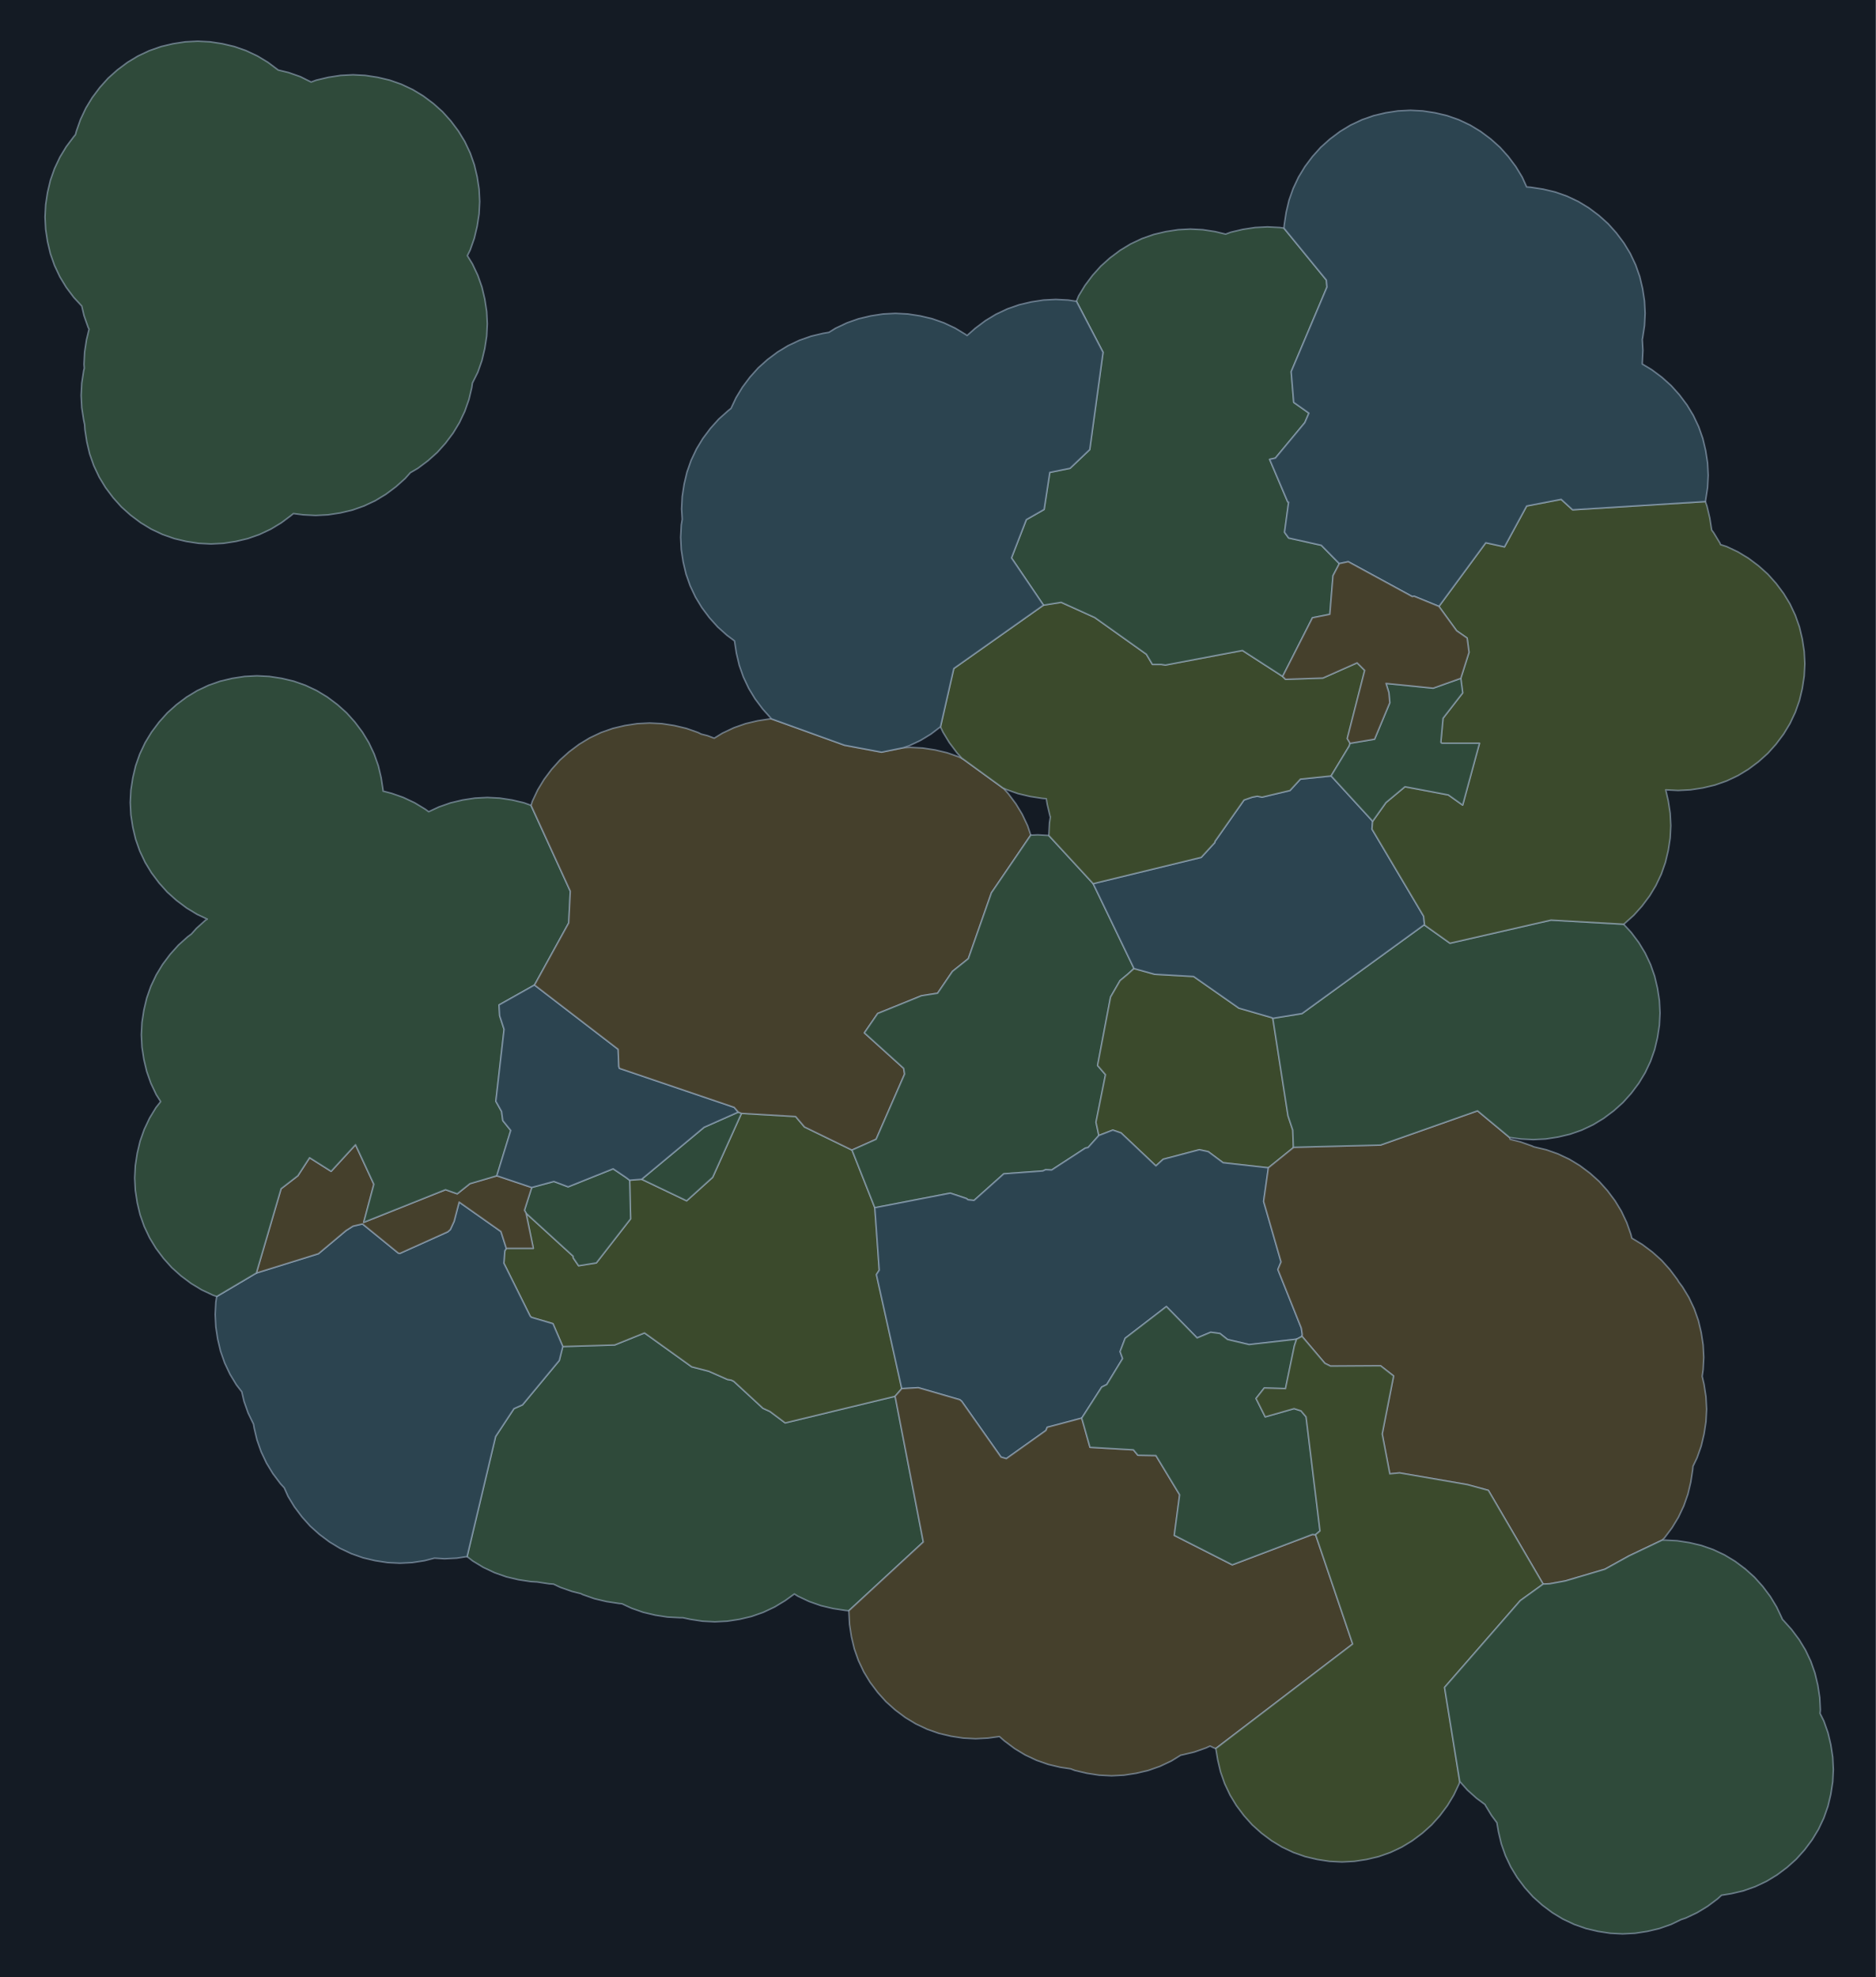
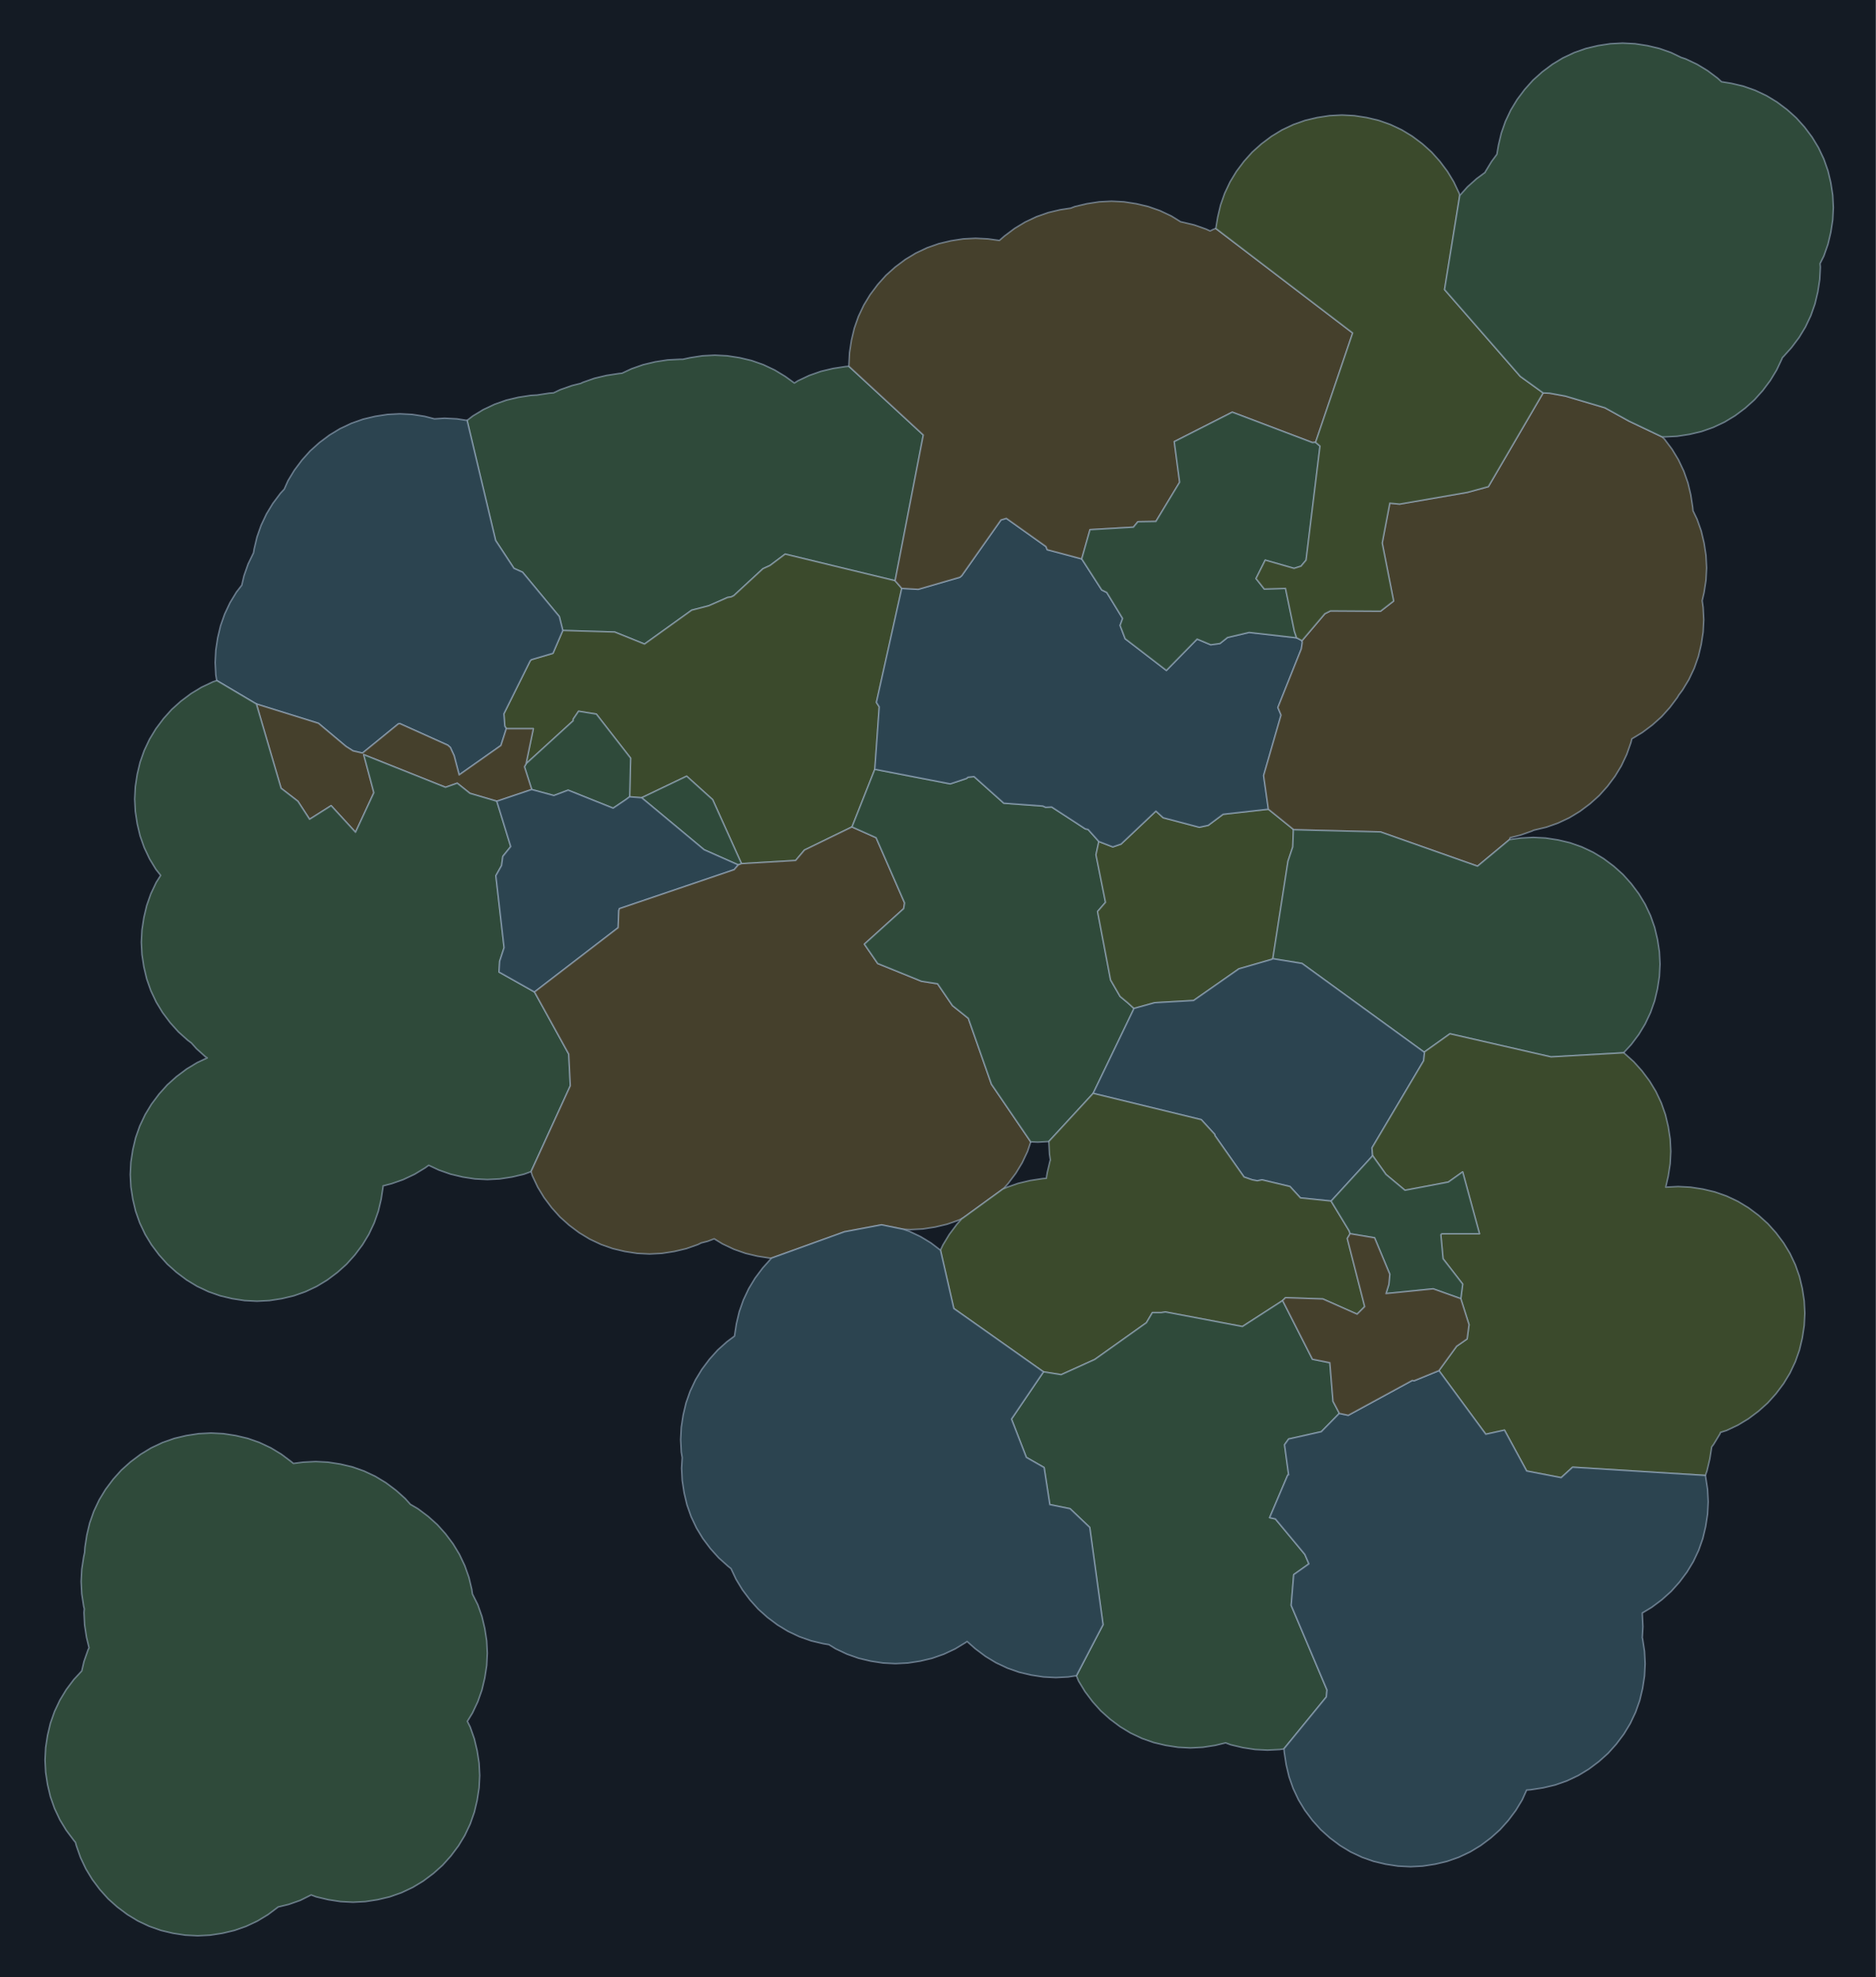
<svg xmlns="http://www.w3.org/2000/svg" viewBox="1216 864 5920 6240" width="2960" height="3120">
  <rect x="1216" y="864" width="5920" height="6240" fill="#141b24" />
  <g stroke="#9fb3c8" stroke-opacity=".55" stroke-width="5" stroke-linejoin="round" fill-rule="evenodd">
-     <path d="M2780 5398L2690 5777L2690 5777L2708 5791L2741 5811L2777 5828L2814 5841L2852 5850L2891 5856L2908 5857L2910 5857L2949 5863L2963 5864L2984 5874L3021 5887L3049 5894L3055 5897L3092 5910L3130 5919L3169 5925L3179 5926L3209 5940L3246 5953L3284 5962L3323 5968L3362 5970L3371 5970L3394 5975L3433 5981L3472 5983L3511 5981L3550 5975L3588 5966L3625 5953L3661 5936L3694 5916L3723 5895L3734 5902L3770 5919L3807 5932L3845 5941L3884 5947L3895 5948L3895 5948L4130 5731L4041 5271L3694 5355L3646 5319L3624 5309L3532 5224L3524 5220L3512 5218L3453 5192L3399 5178L3250 5071L3156 5109L2992 5114L2981 5158L2865 5298L2838 5310L2780 5398Z" fill="#2f4a3a" />
-     <path d="M3241 4586L3203 4589L3206 4711L3098 4850L3042 4859L3025 4834L3025 4829L2876 4693L2899 4804L2814 4804L2809 4812L2806 4851L2889 5018L2893 5022L2961 5042L2992 5114L3156 5109L3250 5071L3399 5178L3453 5192L3512 5218L3524 5220L3532 5224L3624 5309L3646 5319L3694 5355L4041 5271L4062 5247L3982 4887L3991 4873L3977 4676L3905 4494L3755 4421L3727 4388L3556 4378L3465 4580L3383 4654L3241 4586Z" fill="#3b4a2c" />
-     <path d="M3546 4374L3438 4422L3241 4586L3383 4654L3465 4580L3556 4378L3546 4374ZM3203 4589L3191 4580L3151 4553L3009 4610L2964 4593L2894 4612L2871 4684L2876 4693L3025 4829L3025 4834L3042 4859L3098 4850L3206 4711L3203 4589Z" fill="#2f4a3a" />
-     <path d="M2360 4727L2330 4734L2308 4748L2221 4821L2025 4882L1900 4956L1900 4956L1897 4974L1895 5013L1897 5052L1903 5091L1912 5129L1925 5166L1942 5202L1962 5235L1979 5257L1986 5287L1999 5324L2016 5359L2018 5371L2027 5409L2040 5446L2057 5482L2077 5515L2101 5547L2113 5560L2125 5587L2145 5620L2169 5652L2195 5681L2224 5707L2256 5731L2289 5751L2325 5768L2362 5781L2400 5790L2439 5796L2478 5798L2517 5796L2556 5790L2587 5782L2619 5784L2658 5782L2690 5777L2780 5398L2838 5310L2865 5298L2981 5158L2992 5114L2961 5042L2893 5022L2889 5018L2806 4851L2809 4812L2814 4804L2797 4751L2665 4658L2649 4719L2637 4745L2629 4752L2478 4820L2473 4819L2360 4727Z" fill="#2c4450" />
-     <path d="M2338 4477L2261 4561L2193 4518L2156 4575L2103 4616L2025 4882L2221 4821L2308 4748L2330 4734L2360 4727L2473 4819L2478 4820L2629 4752L2637 4745L2649 4719L2665 4658L2797 4751L2814 4804L2899 4804L2876 4693L2871 4684L2894 4612L2784 4575L2699 4600L2659 4632L2622 4619L2364 4722L2396 4602L2338 4477Z" fill="#45402c" />
-     <path d="M2025 4882L2103 4616L2156 4575L2193 4518L2261 4561L2338 4477L2396 4602L2364 4722L2622 4619L2659 4632L2699 4600L2784 4575L2828 4432L2803 4401L2799 4372L2781 4340L2807 4113L2793 4070L2791 4036L2903 3973L3011 3777L3016 3677L2892 3406L2892 3406L2870 3398L2832 3389L2793 3383L2754 3381L2715 3383L2676 3389L2638 3398L2601 3411L2569 3426L2558 3418L2525 3398L2489 3381L2452 3368L2425 3361L2425 3358L2419 3319L2410 3281L2397 3244L2380 3208L2360 3175L2336 3143L2310 3114L2281 3088L2249 3064L2216 3044L2180 3027L2143 3014L2105 3005L2066 2999L2027 2997L1988 2999L1949 3005L1911 3014L1874 3027L1838 3044L1805 3064L1773 3088L1744 3114L1718 3143L1694 3175L1674 3208L1657 3244L1644 3281L1635 3319L1629 3358L1627 3397L1629 3436L1635 3475L1644 3513L1657 3550L1674 3586L1694 3619L1718 3651L1744 3680L1773 3706L1805 3730L1838 3750L1870 3765L1865 3768L1836 3794L1820 3812L1808 3821L1779 3847L1753 3876L1729 3908L1709 3941L1692 3977L1679 4014L1670 4052L1664 4091L1662 4130L1664 4169L1670 4208L1679 4246L1692 4283L1709 4319L1723 4341L1708 4360L1688 4393L1671 4429L1658 4466L1649 4504L1643 4543L1641 4582L1643 4621L1649 4660L1658 4698L1671 4735L1688 4771L1708 4804L1732 4836L1758 4865L1787 4891L1819 4915L1852 4935L1888 4952L1900 4956L2025 4882Z" fill="#2f4a3a" />
-     <path d="M2793 4070L2807 4113L2781 4340L2799 4372L2803 4401L2828 4432L2784 4575L2894 4612L2964 4593L3009 4610L3151 4553L3191 4580L3203 4589L3241 4586L3438 4422L3546 4374L3533 4359L3171 4236L3169 4230L3167 4176L2903 3973L2791 4036L2793 4070Z" fill="#2c4450" />
-     <path d="M3016 3677L3011 3777L2903 3973L3167 4176L3169 4230L3171 4236L3533 4359L3546 4374L3556 4378L3727 4388L3755 4421L3905 4494L3981 4460L4071 4254L4068 4236L3944 4124L3986 4063L4124 4007L4175 3999L4222 3930L4272 3890L4345 3682L4469 3500L4459 3470L4442 3434L4422 3401L4398 3369L4381 3350L4381 3351L4253 3258L4242 3253L4205 3240L4167 3231L4128 3225L4089 3223L4067 3224L3998 3238L3881 3216L3651 3133L3651 3133L3646 3133L3607 3139L3569 3148L3532 3161L3496 3178L3470 3194L3449 3186L3429 3181L3419 3176L3382 3163L3344 3154L3305 3148L3266 3146L3227 3148L3188 3154L3150 3163L3113 3176L3077 3193L3044 3213L3012 3237L2983 3263L2957 3292L2933 3324L2913 3357L2896 3393L2892 3406L3016 3677Z" fill="#45402c" />
-     <path d="M4175 3999L4124 4007L3986 4063L3944 4124L4068 4236L4071 4254L3981 4460L3905 4494L3977 4676L4215 4630L4266 4647L4271 4651L4290 4653L4384 4569L4507 4560L4516 4556L4535 4557L4641 4488L4650 4486L4684 4448L4675 4406L4705 4256L4680 4227L4721 4011L4751 3959L4774 3940L4795 3921L4666 3653L4526 3501L4526 3501L4491 3499L4469 3500L4469 3500L4345 3682L4272 3890L4222 3930L4175 3999Z" fill="#2f4a3a" />
-     <path d="M4774 3940L4751 3959L4721 4011L4680 4227L4705 4256L4675 4406L4684 4448L4728 4431L4754 4440L4864 4544L4887 4523L5001 4493L5029 4499L5076 4534L5219 4550L5297 4487L5298 4485L5296 4431L5281 4386L5233 4078L5230 4076L5126 4046L4983 3946L4860 3939L4795 3921L4774 3940Z" fill="#3b4a2c" />
-     <path d="M4507 4560L4384 4569L4290 4653L4271 4651L4266 4647L4215 4630L3977 4676L3991 4873L3982 4887L4062 5247L4114 5244L4245 5282L4251 5287L4375 5463L4392 5468L4517 5379L4521 5369L4630 5340L4693 5242L4709 5234L4759 5152L4751 5130L4767 5088L4897 4988L4994 5087L5037 5069L5066 5073L5090 5092L5158 5108L5308 5091L5325 5082L5326 5076L5323 5056L5249 4871L5259 4847L5204 4656L5219 4550L5076 4534L5029 4499L5001 4493L4887 4523L4864 4544L4754 4440L4728 4431L4684 4448L4650 4486L4641 4488L4535 4557L4516 4556L4507 4560Z" fill="#2c4450" />
-     <path d="M4517 5379L4392 5468L4375 5463L4251 5287L4245 5282L4114 5244L4062 5247L4041 5271L4130 5731L3895 5948L3895 5952L3897 5991L3903 6030L3912 6068L3925 6105L3942 6141L3962 6174L3986 6206L4012 6235L4041 6261L4073 6285L4106 6305L4142 6322L4179 6335L4217 6344L4256 6350L4295 6352L4334 6350L4370 6345L4386 6359L4418 6383L4451 6403L4487 6420L4524 6433L4562 6442L4595 6447L4608 6452L4646 6461L4685 6467L4724 6469L4763 6467L4802 6461L4840 6452L4877 6439L4913 6422L4942 6404L4947 6403L4985 6394L5022 6381L5035 6375L5045 6380L5053 6383L5053 6383L5485 6053L5368 5708L5358 5707L5105 5803L4922 5710L4939 5582L4864 5458L4807 5457L4793 5440L4656 5432L4630 5340L4521 5369L4517 5379Z" fill="#45402c" />
-     <path d="M5037 5069L4994 5087L4897 4988L4767 5088L4751 5130L4759 5152L4709 5234L4693 5242L4630 5340L4656 5432L4793 5440L4807 5457L4864 5458L4939 5582L4922 5710L5105 5803L5358 5707L5368 5708L5382 5696L5338 5336L5322 5317L5300 5310L5209 5336L5180 5278L5206 5245L5273 5247L5301 5112L5308 5091L5158 5108L5090 5092L5066 5073L5037 5069Z" fill="#2f4a3a" />
-     <path d="M5219 4550L5204 4656L5259 4847L5249 4871L5323 5056L5326 5076L5325 5082L5397 5167L5415 5176L5573 5175L5614 5207L5578 5390L5602 5516L5633 5513L5847 5550L5913 5568L6086 5864L6107 5863L6156 5854L6281 5817L6357 5775L6462 5725L6462 5725L6469 5718L6493 5686L6513 5653L6530 5617L6543 5580L6552 5542L6558 5503L6559 5492L6572 5465L6585 5428L6594 5390L6600 5351L6602 5312L6600 5273L6594 5234L6588 5208L6591 5187L6593 5148L6591 5109L6585 5070L6576 5032L6563 4995L6546 4959L6526 4926L6514 4910L6510 4903L6486 4871L6460 4842L6431 4816L6399 4792L6366 4772L6363 4760L6350 4723L6333 4687L6313 4654L6289 4622L6263 4593L6234 4567L6202 4543L6169 4523L6133 4506L6096 4493L6058 4484L6055 4483L6051 4481L6014 4468L5982 4460L5980 4454L5980 4454L5879 4370L5573 4478L5298 4485L5297 4487L5219 4550Z" fill="#45402c" />
-     <path d="M5382 5696L5368 5708L5485 6053L5053 6383L5059 6419L5068 6457L5081 6494L5098 6530L5118 6563L5142 6595L5168 6624L5197 6650L5229 6674L5262 6694L5298 6711L5335 6724L5373 6733L5412 6739L5451 6741L5490 6739L5529 6733L5567 6724L5604 6711L5640 6694L5673 6674L5705 6650L5734 6624L5760 6595L5784 6563L5804 6530L5821 6494L5823 6487L5823 6487L5775 6190L6014 5916L6086 5864L5913 5568L5847 5550L5633 5513L5602 5516L5578 5390L5614 5207L5573 5175L5415 5176L5397 5167L5325 5082L5308 5091L5301 5112L5273 5247L5206 5245L5180 5278L5209 5336L5300 5310L5322 5317L5338 5336L5382 5696Z" fill="#3b4a2c" />
-     <path d="M6111 3768L5792 3841L5712 3784L5709 3784L5325 4063L5233 4078L5281 4386L5296 4431L5298 4485L5573 4478L5879 4370L5980 4454L6016 4459L6055 4461L6094 4459L6133 4453L6171 4444L6208 4431L6244 4414L6277 4394L6309 4370L6338 4344L6364 4315L6388 4283L6408 4250L6425 4214L6438 4177L6447 4139L6453 4100L6455 4061L6453 4022L6447 3983L6438 3945L6425 3908L6408 3872L6388 3839L6364 3807L6340 3781L6340 3781L6111 3768Z" fill="#2f4a3a" />
-     <path d="M5142 3389L5050 3520L5050 3523L5007 3570L4666 3653L4795 3921L4860 3939L4983 3946L5126 4046L5230 4076L5233 4078L5325 4063L5709 3784L5712 3784L5709 3756L5546 3481L5548 3456L5417 3313L5320 3323L5287 3359L5199 3380L5184 3377L5168 3380L5142 3389Z" fill="#2c4450" />
-     <path d="M5757 2778L5813 2855L5846 2878L5852 2923L5826 3005L5832 3051L5770 3131L5763 3207L5766 3210L5885 3210L5832 3405L5787 3373L5650 3347L5590 3397L5548 3456L5546 3481L5709 3756L5712 3784L5792 3841L6111 3768L6340 3781L6343 3779L6372 3753L6398 3724L6422 3692L6442 3659L6459 3623L6472 3586L6481 3548L6487 3509L6489 3470L6487 3431L6481 3392L6473 3357L6473 3357L6512 3359L6551 3357L6590 3351L6628 3342L6665 3329L6701 3312L6734 3292L6766 3268L6795 3242L6821 3213L6845 3181L6865 3148L6882 3112L6895 3075L6904 3037L6910 2998L6912 2959L6910 2920L6904 2881L6895 2843L6882 2806L6865 2770L6845 2737L6821 2705L6795 2676L6766 2650L6734 2626L6701 2606L6665 2589L6646 2583L6644 2578L6624 2545L6618 2537L6612 2499L6603 2461L6598 2447L6598 2447L6179 2473L6143 2440L6034 2461L5964 2590L5905 2577L5757 2778Z" fill="#3b4a2c" />
-     <path d="M4894 2963L4881 2961L4853 2961L4834 2929L4671 2813L4565 2765L4509 2774L4226 2974L4184 3158L4184 3158L4192 3175L4212 3208L4236 3240L4253 3259L4253 3258L4381 3351L4392 3356L4429 3369L4467 3378L4506 3384L4518 3385L4521 3403L4530 3441L4531 3442L4528 3461L4526 3500L4526 3501L4666 3653L5007 3570L5050 3523L5050 3520L5142 3389L5168 3380L5184 3377L5199 3380L5287 3359L5320 3323L5417 3313L5474 3219L5477 3210L5468 3195L5523 2980L5499 2956L5391 3004L5273 3008L5264 2999L5137 2917L4894 2963Z" fill="#3b4a2c" />
-     <path d="M5602 3082L5602 3082L5554 3197L5477 3210L5474 3219L5417 3313L5548 3456L5590 3397L5650 3347L5787 3373L5832 3405L5885 3210L5766 3210L5763 3207L5770 3131L5832 3051L5826 3005L5739 3036L5590 3021L5599 3050L5602 3082Z" fill="#2f4a3a" />
-     <path d="M4511 2472L4455 2504L4408 2625L4509 2774L4565 2765L4671 2813L4834 2929L4853 2961L4881 2961L4894 2963L5137 2917L5264 2999L5358 2814L5413 2803L5423 2681L5443 2643L5386 2585L5283 2562L5270 2544L5283 2449L5280 2448L5223 2314L5241 2310L5334 2198L5347 2168L5299 2134L5291 2037L5404 1770L5402 1748L5268 1584L5268 1584L5255 1582L5216 1580L5177 1582L5138 1588L5100 1597L5084 1603L5051 1595L5012 1589L4973 1587L4934 1589L4895 1595L4857 1604L4820 1617L4784 1634L4751 1654L4719 1678L4690 1704L4664 1733L4640 1765L4620 1798L4613 1815L4613 1815L4697 1976L4655 2283L4593 2342L4529 2355L4511 2472Z" fill="#2f4a3a" />
-     <path d="M3881 3216L3998 3238L4067 3224L4067 3224L4085 3218L4121 3201L4154 3181L4184 3158L4226 2974L4509 2774L4408 2625L4455 2504L4511 2472L4529 2355L4593 2342L4655 2283L4697 1976L4613 1815L4587 1811L4548 1809L4509 1811L4470 1817L4432 1826L4395 1839L4359 1856L4326 1876L4294 1900L4268 1923L4264 1920L4231 1900L4195 1883L4158 1870L4120 1861L4081 1855L4042 1853L4003 1855L3964 1861L3926 1870L3889 1883L3853 1900L3832 1913L3814 1916L3776 1925L3739 1938L3703 1955L3670 1975L3638 1999L3609 2025L3583 2054L3559 2086L3539 2119L3523 2153L3513 2161L3484 2187L3458 2216L3434 2248L3414 2281L3397 2317L3384 2354L3375 2392L3369 2431L3367 2470L3369 2503L3366 2521L3364 2560L3366 2599L3372 2638L3381 2676L3394 2713L3411 2749L3431 2782L3455 2814L3481 2843L3510 2869L3534 2887L3534 2887L3540 2926L3549 2964L3562 3001L3579 3037L3599 3070L3623 3102L3649 3131L3651 3133L3881 3216Z" fill="#2c4450" />
-     <path d="M5347 2168L5334 2198L5241 2310L5223 2314L5280 2448L5283 2449L5270 2544L5283 2562L5386 2585L5443 2643L5471 2637L5673 2747L5679 2746L5757 2778L5905 2577L5964 2590L6034 2461L6143 2440L6179 2473L6598 2447L6599 2442L6605 2403L6607 2364L6605 2325L6599 2286L6590 2248L6577 2211L6560 2175L6540 2142L6516 2110L6490 2081L6461 2055L6429 2031L6399 2013L6399 2009L6401 1970L6399 1935L6400 1931L6406 1892L6408 1853L6406 1814L6400 1775L6391 1737L6378 1700L6361 1664L6341 1631L6317 1599L6291 1570L6262 1544L6230 1520L6197 1500L6161 1483L6124 1470L6086 1461L6047 1455L6034 1454L6020 1423L6000 1390L5976 1358L5950 1329L5921 1303L5889 1279L5856 1259L5820 1242L5783 1229L5745 1220L5706 1214L5667 1212L5628 1214L5589 1220L5551 1229L5514 1242L5478 1259L5445 1279L5413 1303L5384 1329L5358 1358L5334 1390L5314 1423L5297 1459L5284 1496L5275 1534L5269 1573L5268 1584L5402 1748L5404 1770L5291 2037L5299 2134L5347 2168Z" fill="#2c4450" />
-     <path d="M5468 3195L5477 3210L5554 3197L5602 3082L5602 3082L5599 3050L5590 3021L5739 3036L5826 3005L5852 2923L5846 2878L5813 2855L5757 2778L5679 2746L5673 2747L5471 2637L5443 2643L5423 2681L5413 2803L5358 2814L5264 2999L5273 3008L5391 3004L5499 2956L5523 2980L5468 3195Z" fill="#45402c" />
-     <path d="M5775 6190L5823 6487L5847 6514L5876 6540L5903 6560L5903 6561L5923 6594L5940 6617L5945 6646L5954 6684L5967 6721L5984 6757L6004 6790L6028 6822L6054 6851L6083 6877L6115 6901L6148 6921L6184 6938L6221 6951L6259 6960L6298 6966L6337 6968L6376 6966L6415 6960L6453 6951L6490 6938L6521 6923L6536 6918L6572 6901L6605 6881L6637 6857L6649 6846L6680 6841L6718 6832L6755 6819L6791 6802L6824 6782L6856 6758L6885 6732L6911 6703L6935 6671L6955 6638L6972 6602L6985 6565L6994 6527L7000 6488L7002 6449L7000 6410L6994 6371L6985 6333L6972 6296L6960 6272L6961 6261L6959 6222L6953 6183L6944 6145L6931 6108L6914 6072L6894 6039L6870 6007L6844 5978L6841 5975L6840 5972L6823 5936L6803 5903L6779 5871L6753 5842L6724 5816L6692 5792L6659 5772L6623 5755L6586 5742L6548 5733L6509 5727L6470 5725L6462 5725L6357 5775L6281 5817L6156 5854L6107 5863L6086 5864L6014 5916L5775 6190Z" fill="#2f4a3a" />
-     <path d="M1724 1011L1687 1024L1651 1041L1618 1061L1586 1085L1557 1111L1531 1140L1507 1172L1487 1205L1470 1241L1457 1278L1454 1289L1449 1295L1425 1327L1405 1360L1388 1396L1375 1433L1366 1471L1360 1510L1358 1549L1360 1588L1366 1627L1375 1665L1388 1702L1405 1738L1425 1771L1449 1803L1474 1830L1481 1860L1494 1897L1497 1903L1489 1936L1483 1975L1481 2014L1482 2026L1480 2034L1474 2073L1472 2112L1474 2151L1480 2190L1483 2204L1484 2220L1490 2259L1499 2297L1512 2334L1529 2370L1549 2403L1573 2435L1599 2464L1628 2490L1660 2514L1693 2534L1729 2551L1766 2564L1804 2573L1843 2579L1882 2581L1921 2579L1960 2573L1998 2564L2035 2551L2071 2534L2104 2514L2136 2490L2142 2485L2173 2489L2212 2491L2251 2489L2290 2483L2328 2474L2365 2461L2401 2444L2434 2424L2466 2400L2495 2374L2511 2356L2535 2342L2567 2318L2596 2292L2622 2263L2646 2231L2666 2198L2683 2162L2696 2125L2705 2087L2707 2073L2724 2039L2737 2002L2746 1964L2752 1925L2754 1886L2752 1847L2746 1808L2737 1770L2724 1733L2707 1697L2691 1671L2700 1653L2713 1616L2722 1578L2728 1539L2730 1500L2728 1461L2722 1422L2713 1384L2700 1347L2683 1311L2663 1278L2639 1246L2613 1217L2584 1191L2552 1167L2519 1147L2483 1130L2446 1117L2408 1108L2369 1102L2330 1100L2291 1102L2252 1108L2214 1117L2198 1123L2164 1106L2127 1093L2094 1085L2094 1085L2062 1061L2029 1041L1993 1024L1956 1011L1918 1002L1879 996L1840 994L1801 996L1762 1002L1724 1011Z" fill="#2f4a3a" />
+     <path d="M2780 2570L2690 2191L2690 2191L2708 2177L2741 2157L2777 2140L2814 2127L2852 2118L2891 2112L2908 2111L2910 2111L2949 2105L2963 2104L2984 2094L3021 2081L3049 2074L3055 2071L3092 2058L3130 2049L3169 2043L3179 2042L3209 2028L3246 2015L3284 2006L3323 2000L3362 1998L3371 1998L3394 1993L3433 1987L3472 1985L3511 1987L3550 1993L3588 2002L3625 2015L3661 2032L3694 2052L3723 2073L3734 2066L3770 2049L3807 2036L3845 2027L3884 2021L3895 2020L3895 2020L4130 2237L4041 2697L3694 2613L3646 2649L3624 2659L3532 2744L3524 2748L3512 2750L3453 2776L3399 2790L3250 2897L3156 2859L2992 2854L2981 2810L2865 2670L2838 2658L2780 2570Z" fill="#2f4a3a" />
+     <path d="M3241 3382L3203 3379L3206 3257L3098 3118L3042 3109L3025 3134L3025 3139L2876 3275L2899 3164L2814 3164L2809 3156L2806 3117L2889 2950L2893 2946L2961 2926L2992 2854L3156 2859L3250 2897L3399 2790L3453 2776L3512 2750L3524 2748L3532 2744L3624 2659L3646 2649L3694 2613L4041 2697L4062 2721L3982 3081L3991 3095L3977 3292L3905 3474L3755 3547L3727 3580L3556 3590L3465 3388L3383 3314L3241 3382Z" fill="#3b4a2c" />
+     <path d="M3546 3594L3438 3546L3241 3382L3383 3314L3465 3388L3556 3590L3546 3594ZM3203 3379L3191 3388L3151 3415L3009 3358L2964 3375L2894 3356L2871 3284L2876 3275L3025 3139L3025 3134L3042 3109L3098 3118L3206 3257L3203 3379Z" fill="#2f4a3a" />
+     <path d="M2360 3241L2330 3234L2308 3220L2221 3147L2025 3086L1900 3012L1900 3012L1897 2994L1895 2955L1897 2916L1903 2877L1912 2839L1925 2802L1942 2766L1962 2733L1979 2711L1986 2681L1999 2644L2016 2609L2018 2597L2027 2559L2040 2522L2057 2486L2077 2453L2101 2421L2113 2408L2125 2381L2145 2348L2169 2316L2195 2287L2224 2261L2256 2237L2289 2217L2325 2200L2362 2187L2400 2178L2439 2172L2478 2170L2517 2172L2556 2178L2587 2186L2619 2184L2658 2186L2690 2191L2780 2570L2838 2658L2865 2670L2981 2810L2992 2854L2961 2926L2893 2946L2889 2950L2806 3117L2809 3156L2814 3164L2797 3217L2665 3310L2649 3249L2637 3223L2629 3216L2478 3148L2473 3149L2360 3241Z" fill="#2c4450" />
+     <path d="M2338 3491L2261 3407L2193 3450L2156 3393L2103 3352L2025 3086L2221 3147L2308 3220L2330 3234L2360 3241L2473 3149L2478 3148L2629 3216L2637 3223L2649 3249L2665 3310L2797 3217L2814 3164L2899 3164L2876 3275L2871 3284L2894 3356L2784 3393L2699 3368L2659 3336L2622 3349L2364 3246L2396 3366L2338 3491Z" fill="#45402c" />
+     <path d="M2025 3086L2103 3352L2156 3393L2193 3450L2261 3407L2338 3491L2396 3366L2364 3246L2622 3349L2659 3336L2699 3368L2784 3393L2828 3536L2803 3567L2799 3596L2781 3628L2807 3855L2793 3898L2791 3932L2903 3995L3011 4191L3016 4291L2892 4562L2892 4562L2870 4570L2832 4579L2793 4585L2754 4587L2715 4585L2676 4579L2638 4570L2601 4557L2569 4542L2558 4550L2525 4570L2489 4587L2452 4600L2425 4607L2425 4610L2419 4649L2410 4687L2397 4724L2380 4760L2360 4793L2336 4825L2310 4854L2281 4880L2249 4904L2216 4924L2180 4941L2143 4954L2105 4963L2066 4969L2027 4971L1988 4969L1949 4963L1911 4954L1874 4941L1838 4924L1805 4904L1773 4880L1744 4854L1718 4825L1694 4793L1674 4760L1657 4724L1644 4687L1635 4649L1629 4610L1627 4571L1629 4532L1635 4493L1644 4455L1657 4418L1674 4382L1694 4349L1718 4317L1744 4288L1773 4262L1805 4238L1838 4218L1870 4203L1865 4200L1836 4174L1820 4156L1808 4147L1779 4121L1753 4092L1729 4060L1709 4027L1692 3991L1679 3954L1670 3916L1664 3877L1662 3838L1664 3799L1670 3760L1679 3722L1692 3685L1709 3649L1723 3627L1708 3608L1688 3575L1671 3539L1658 3502L1649 3464L1643 3425L1641 3386L1643 3347L1649 3308L1658 3270L1671 3233L1688 3197L1708 3164L1732 3132L1758 3103L1787 3077L1819 3053L1852 3033L1888 3016L1900 3012L2025 3086Z" fill="#2f4a3a" />
+     <path d="M2793 3898L2807 3855L2781 3628L2799 3596L2803 3567L2828 3536L2784 3393L2894 3356L2964 3375L3009 3358L3151 3415L3191 3388L3203 3379L3241 3382L3438 3546L3546 3594L3533 3609L3171 3732L3169 3738L3167 3792L2903 3995L2791 3932L2793 3898Z" fill="#2c4450" />
+     <path d="M3016 4291L3011 4191L2903 3995L3167 3792L3169 3738L3171 3732L3533 3609L3546 3594L3556 3590L3727 3580L3755 3547L3905 3474L3981 3508L4071 3714L4068 3732L3944 3844L3986 3905L4124 3961L4175 3969L4222 4038L4272 4078L4345 4286L4469 4468L4459 4498L4442 4534L4422 4567L4398 4599L4381 4618L4381 4617L4253 4710L4242 4715L4205 4728L4167 4737L4128 4743L4089 4745L4067 4744L3998 4730L3881 4752L3651 4835L3651 4835L3646 4835L3607 4829L3569 4820L3532 4807L3496 4790L3470 4774L3449 4782L3429 4787L3419 4792L3382 4805L3344 4814L3305 4820L3266 4822L3227 4820L3188 4814L3150 4805L3113 4792L3077 4775L3044 4755L3012 4731L2983 4705L2957 4676L2933 4644L2913 4611L2896 4575L2892 4562L3016 4291Z" fill="#45402c" />
+     <path d="M4175 3969L4124 3961L3986 3905L3944 3844L4068 3732L4071 3714L3981 3508L3905 3474L3977 3292L4215 3338L4266 3321L4271 3317L4290 3315L4384 3399L4507 3408L4516 3412L4535 3411L4641 3480L4650 3482L4684 3520L4675 3562L4705 3712L4680 3741L4721 3957L4751 4009L4774 4028L4795 4047L4666 4315L4526 4467L4526 4467L4491 4469L4469 4468L4469 4468L4345 4286L4272 4078L4222 4038L4175 3969Z" fill="#2f4a3a" />
+     <path d="M4774 4028L4751 4009L4721 3957L4680 3741L4705 3712L4675 3562L4684 3520L4728 3537L4754 3528L4864 3424L4887 3445L5001 3475L5029 3469L5076 3434L5219 3418L5297 3481L5298 3483L5296 3537L5281 3582L5233 3890L5230 3892L5126 3922L4983 4022L4860 4029L4795 4047L4774 4028Z" fill="#3b4a2c" />
+     <path d="M4507 3408L4384 3399L4290 3315L4271 3317L4266 3321L4215 3338L3977 3292L3991 3095L3982 3081L4062 2721L4114 2724L4245 2686L4251 2681L4375 2505L4392 2500L4517 2589L4521 2599L4630 2628L4693 2726L4709 2734L4759 2816L4751 2838L4767 2880L4897 2980L4994 2881L5037 2899L5066 2895L5090 2876L5158 2860L5308 2877L5325 2886L5326 2892L5323 2912L5249 3097L5259 3121L5204 3312L5219 3418L5076 3434L5029 3469L5001 3475L4887 3445L4864 3424L4754 3528L4728 3537L4684 3520L4650 3482L4641 3480L4535 3411L4516 3412L4507 3408Z" fill="#2c4450" />
+     <path d="M4517 2589L4392 2500L4375 2505L4251 2681L4245 2686L4114 2724L4062 2721L4041 2697L4130 2237L3895 2020L3895 2016L3897 1977L3903 1938L3912 1900L3925 1863L3942 1827L3962 1794L3986 1762L4012 1733L4041 1707L4073 1683L4106 1663L4142 1646L4179 1633L4217 1624L4256 1618L4295 1616L4334 1618L4370 1623L4386 1609L4418 1585L4451 1565L4487 1548L4524 1535L4562 1526L4595 1521L4608 1516L4646 1507L4685 1501L4724 1499L4763 1501L4802 1507L4840 1516L4877 1529L4913 1546L4942 1564L4947 1565L4985 1574L5022 1587L5035 1593L5045 1588L5053 1585L5053 1585L5485 1915L5368 2260L5358 2261L5105 2165L4922 2258L4939 2386L4864 2510L4807 2511L4793 2528L4656 2536L4630 2628L4521 2599L4517 2589Z" fill="#45402c" />
+     <path d="M5037 2899L4994 2881L4897 2980L4767 2880L4751 2838L4759 2816L4709 2734L4693 2726L4630 2628L4656 2536L4793 2528L4807 2511L4864 2510L4939 2386L4922 2258L5105 2165L5358 2261L5368 2260L5382 2272L5338 2632L5322 2651L5300 2658L5209 2632L5180 2690L5206 2723L5273 2721L5301 2856L5308 2877L5158 2860L5090 2876L5066 2895L5037 2899Z" fill="#2f4a3a" />
+     <path d="M5219 3418L5204 3312L5259 3121L5249 3097L5323 2912L5326 2892L5325 2886L5397 2801L5415 2792L5573 2793L5614 2761L5578 2578L5602 2452L5633 2455L5847 2418L5913 2400L6086 2104L6107 2105L6156 2114L6281 2151L6357 2193L6462 2243L6462 2243L6469 2250L6493 2282L6513 2315L6530 2351L6543 2388L6552 2426L6558 2465L6559 2476L6572 2503L6585 2540L6594 2578L6600 2617L6602 2656L6600 2695L6594 2734L6588 2760L6591 2781L6593 2820L6591 2859L6585 2898L6576 2936L6563 2973L6546 3009L6526 3042L6514 3058L6510 3065L6486 3097L6460 3126L6431 3152L6399 3176L6366 3196L6363 3208L6350 3245L6333 3281L6313 3314L6289 3346L6263 3375L6234 3401L6202 3425L6169 3445L6133 3462L6096 3475L6058 3484L6055 3485L6051 3487L6014 3500L5982 3508L5980 3514L5980 3514L5879 3598L5573 3490L5298 3483L5297 3481L5219 3418Z" fill="#45402c" />
+     <path d="M5382 2272L5368 2260L5485 1915L5053 1585L5059 1549L5068 1511L5081 1474L5098 1438L5118 1405L5142 1373L5168 1344L5197 1318L5229 1294L5262 1274L5298 1257L5335 1244L5373 1235L5412 1229L5451 1227L5490 1229L5529 1235L5567 1244L5604 1257L5640 1274L5673 1294L5705 1318L5734 1344L5760 1373L5784 1405L5804 1438L5821 1474L5823 1481L5823 1481L5775 1778L6014 2052L6086 2104L5913 2400L5847 2418L5633 2455L5602 2452L5578 2578L5614 2761L5573 2793L5415 2792L5397 2801L5325 2886L5308 2877L5301 2856L5273 2721L5206 2723L5180 2690L5209 2632L5300 2658L5322 2651L5338 2632L5382 2272Z" fill="#3b4a2c" />
+     <path d="M6111 4200L5792 4127L5712 4184L5709 4184L5325 3905L5233 3890L5281 3582L5296 3537L5298 3483L5573 3490L5879 3598L5980 3514L6016 3509L6055 3507L6094 3509L6133 3515L6171 3524L6208 3537L6244 3554L6277 3574L6309 3598L6338 3624L6364 3653L6388 3685L6408 3718L6425 3754L6438 3791L6447 3829L6453 3868L6455 3907L6453 3946L6447 3985L6438 4023L6425 4060L6408 4096L6388 4129L6364 4161L6340 4187L6340 4187L6111 4200Z" fill="#2f4a3a" />
+     <path d="M5142 4579L5050 4448L5050 4445L5007 4398L4666 4315L4795 4047L4860 4029L4983 4022L5126 3922L5230 3892L5233 3890L5325 3905L5709 4184L5712 4184L5709 4212L5546 4487L5548 4512L5417 4655L5320 4645L5287 4609L5199 4588L5184 4591L5168 4588L5142 4579Z" fill="#2c4450" />
+     <path d="M5757 5190L5813 5113L5846 5090L5852 5045L5826 4963L5832 4917L5770 4837L5763 4761L5766 4758L5885 4758L5832 4563L5787 4595L5650 4621L5590 4571L5548 4512L5546 4487L5709 4212L5712 4184L5792 4127L6111 4200L6340 4187L6343 4189L6372 4215L6398 4244L6422 4276L6442 4309L6459 4345L6472 4382L6481 4420L6487 4459L6489 4498L6487 4537L6481 4576L6473 4611L6473 4611L6512 4609L6551 4611L6590 4617L6628 4626L6665 4639L6701 4656L6734 4676L6766 4700L6795 4726L6821 4755L6845 4787L6865 4820L6882 4856L6895 4893L6904 4931L6910 4970L6912 5009L6910 5048L6904 5087L6895 5125L6882 5162L6865 5198L6845 5231L6821 5263L6795 5292L6766 5318L6734 5342L6701 5362L6665 5379L6646 5385L6644 5390L6624 5423L6618 5431L6612 5469L6603 5507L6598 5521L6598 5521L6179 5495L6143 5528L6034 5507L5964 5378L5905 5391L5757 5190Z" fill="#3b4a2c" />
+     <path d="M4894 5005L4881 5007L4853 5007L4834 5039L4671 5155L4565 5203L4509 5194L4226 4994L4184 4810L4184 4810L4192 4793L4212 4760L4236 4728L4253 4709L4253 4710L4381 4617L4392 4612L4429 4599L4467 4590L4506 4584L4518 4583L4521 4565L4530 4527L4531 4526L4528 4507L4526 4468L4526 4467L4666 4315L5007 4398L5050 4445L5050 4448L5142 4579L5168 4588L5184 4591L5199 4588L5287 4609L5320 4645L5417 4655L5474 4749L5477 4758L5468 4773L5523 4988L5499 5012L5391 4964L5273 4960L5264 4969L5137 5051L4894 5005Z" fill="#3b4a2c" />
+     <path d="M5602 4886L5602 4886L5554 4771L5477 4758L5474 4749L5417 4655L5548 4512L5590 4571L5650 4621L5787 4595L5832 4563L5885 4758L5766 4758L5763 4761L5770 4837L5832 4917L5826 4963L5739 4932L5590 4947L5599 4918L5602 4886Z" fill="#2f4a3a" />
+     <path d="M4511 5496L4455 5464L4408 5343L4509 5194L4565 5203L4671 5155L4834 5039L4853 5007L4881 5007L4894 5005L5137 5051L5264 4969L5358 5154L5413 5165L5423 5287L5443 5325L5386 5383L5283 5406L5270 5424L5283 5519L5280 5520L5223 5654L5241 5658L5334 5770L5347 5800L5299 5834L5291 5931L5404 6198L5402 6220L5268 6384L5268 6384L5255 6386L5216 6388L5177 6386L5138 6380L5100 6371L5084 6365L5051 6373L5012 6379L4973 6381L4934 6379L4895 6373L4857 6364L4820 6351L4784 6334L4751 6314L4719 6290L4690 6264L4664 6235L4640 6203L4620 6170L4613 6153L4613 6153L4697 5992L4655 5685L4593 5626L4529 5613L4511 5496Z" fill="#2f4a3a" />
+     <path d="M3881 4752L3998 4730L4067 4744L4067 4744L4085 4750L4121 4767L4154 4787L4184 4810L4226 4994L4509 5194L4408 5343L4455 5464L4511 5496L4529 5613L4593 5626L4655 5685L4697 5992L4613 6153L4587 6157L4548 6159L4509 6157L4470 6151L4432 6142L4395 6129L4359 6112L4326 6092L4294 6068L4268 6045L4264 6048L4231 6068L4195 6085L4158 6098L4120 6107L4081 6113L4042 6115L4003 6113L3964 6107L3926 6098L3889 6085L3853 6068L3832 6055L3814 6052L3776 6043L3739 6030L3703 6013L3670 5993L3638 5969L3609 5943L3583 5914L3559 5882L3539 5849L3523 5815L3513 5807L3484 5781L3458 5752L3434 5720L3414 5687L3397 5651L3384 5614L3375 5576L3369 5537L3367 5498L3369 5465L3366 5447L3364 5408L3366 5369L3372 5330L3381 5292L3394 5255L3411 5219L3431 5186L3455 5154L3481 5125L3510 5099L3534 5081L3534 5081L3540 5042L3549 5004L3562 4967L3579 4931L3599 4898L3623 4866L3649 4837L3651 4835L3881 4752Z" fill="#2c4450" />
+     <path d="M5347 5800L5334 5770L5241 5658L5223 5654L5280 5520L5283 5519L5270 5424L5283 5406L5386 5383L5443 5325L5471 5331L5673 5221L5679 5222L5757 5190L5905 5391L5964 5378L6034 5507L6143 5528L6179 5495L6598 5521L6599 5526L6605 5565L6607 5604L6605 5643L6599 5682L6590 5720L6577 5757L6560 5793L6540 5826L6516 5858L6490 5887L6461 5913L6429 5937L6399 5955L6399 5959L6401 5998L6399 6033L6400 6037L6406 6076L6408 6115L6406 6154L6400 6193L6391 6231L6378 6268L6361 6304L6341 6337L6317 6369L6291 6398L6262 6424L6230 6448L6197 6468L6161 6485L6124 6498L6086 6507L6047 6513L6034 6514L6020 6545L6000 6578L5976 6610L5950 6639L5921 6665L5889 6689L5856 6709L5820 6726L5783 6739L5745 6748L5706 6754L5667 6756L5628 6754L5589 6748L5551 6739L5514 6726L5478 6709L5445 6689L5413 6665L5384 6639L5358 6610L5334 6578L5314 6545L5297 6509L5284 6472L5275 6434L5269 6395L5268 6384L5402 6220L5404 6198L5291 5931L5299 5834L5347 5800Z" fill="#2c4450" />
+     <path d="M5468 4773L5477 4758L5554 4771L5602 4886L5602 4886L5599 4918L5590 4947L5739 4932L5826 4963L5852 5045L5846 5090L5813 5113L5757 5190L5679 5222L5673 5221L5471 5331L5443 5325L5423 5287L5413 5165L5358 5154L5264 4969L5273 4960L5391 4964L5499 5012L5523 4988L5468 4773Z" fill="#45402c" />
+     <path d="M5775 1778L5823 1481L5847 1454L5876 1428L5903 1408L5903 1407L5923 1374L5940 1351L5945 1322L5954 1284L5967 1247L5984 1211L6004 1178L6028 1146L6054 1117L6083 1091L6115 1067L6148 1047L6184 1030L6221 1017L6259 1008L6298 1002L6337 1000L6376 1002L6415 1008L6453 1017L6490 1030L6521 1045L6536 1050L6572 1067L6605 1087L6637 1111L6649 1122L6680 1127L6718 1136L6755 1149L6791 1166L6824 1186L6856 1210L6885 1236L6911 1265L6935 1297L6955 1330L6972 1366L6985 1403L6994 1441L7000 1480L7002 1519L7000 1558L6994 1597L6985 1635L6972 1672L6960 1696L6961 1707L6959 1746L6953 1785L6944 1823L6931 1860L6914 1896L6894 1929L6870 1961L6844 1990L6841 1993L6840 1996L6823 2032L6803 2065L6779 2097L6753 2126L6724 2152L6692 2176L6659 2196L6623 2213L6586 2226L6548 2235L6509 2241L6470 2243L6462 2243L6357 2193L6281 2151L6156 2114L6107 2105L6086 2104L6014 2052L5775 1778Z" fill="#2f4a3a" />
+     <path d="M1724 6957L1687 6944L1651 6927L1618 6907L1586 6883L1557 6857L1531 6828L1507 6796L1487 6763L1470 6727L1457 6690L1454 6679L1449 6673L1425 6641L1405 6608L1388 6572L1375 6535L1366 6497L1360 6458L1358 6419L1360 6380L1366 6341L1375 6303L1388 6266L1405 6230L1425 6197L1449 6165L1474 6138L1481 6108L1494 6071L1497 6065L1489 6032L1483 5993L1481 5954L1482 5942L1480 5934L1474 5895L1472 5856L1474 5817L1480 5778L1483 5764L1484 5748L1490 5709L1499 5671L1512 5634L1529 5598L1549 5565L1573 5533L1599 5504L1628 5478L1660 5454L1693 5434L1729 5417L1766 5404L1804 5395L1843 5389L1882 5387L1921 5389L1960 5395L1998 5404L2035 5417L2071 5434L2104 5454L2136 5478L2142 5483L2173 5479L2212 5477L2251 5479L2290 5485L2328 5494L2365 5507L2401 5524L2434 5544L2466 5568L2495 5594L2511 5612L2535 5626L2567 5650L2596 5676L2622 5705L2646 5737L2666 5770L2683 5806L2696 5843L2705 5881L2707 5895L2724 5929L2737 5966L2746 6004L2752 6043L2754 6082L2752 6121L2746 6160L2737 6198L2724 6235L2707 6271L2691 6297L2700 6315L2713 6352L2722 6390L2728 6429L2730 6468L2728 6507L2722 6546L2713 6584L2700 6621L2683 6657L2663 6690L2639 6722L2613 6751L2584 6777L2552 6801L2519 6821L2483 6838L2446 6851L2408 6860L2369 6866L2330 6868L2291 6866L2252 6860L2214 6851L2198 6845L2164 6862L2127 6875L2094 6883L2094 6883L2062 6907L2029 6927L1993 6944L1956 6957L1918 6966L1879 6972L1840 6974L1801 6972L1762 6966L1724 6957Z" fill="#2f4a3a" />
  </g>
</svg>
